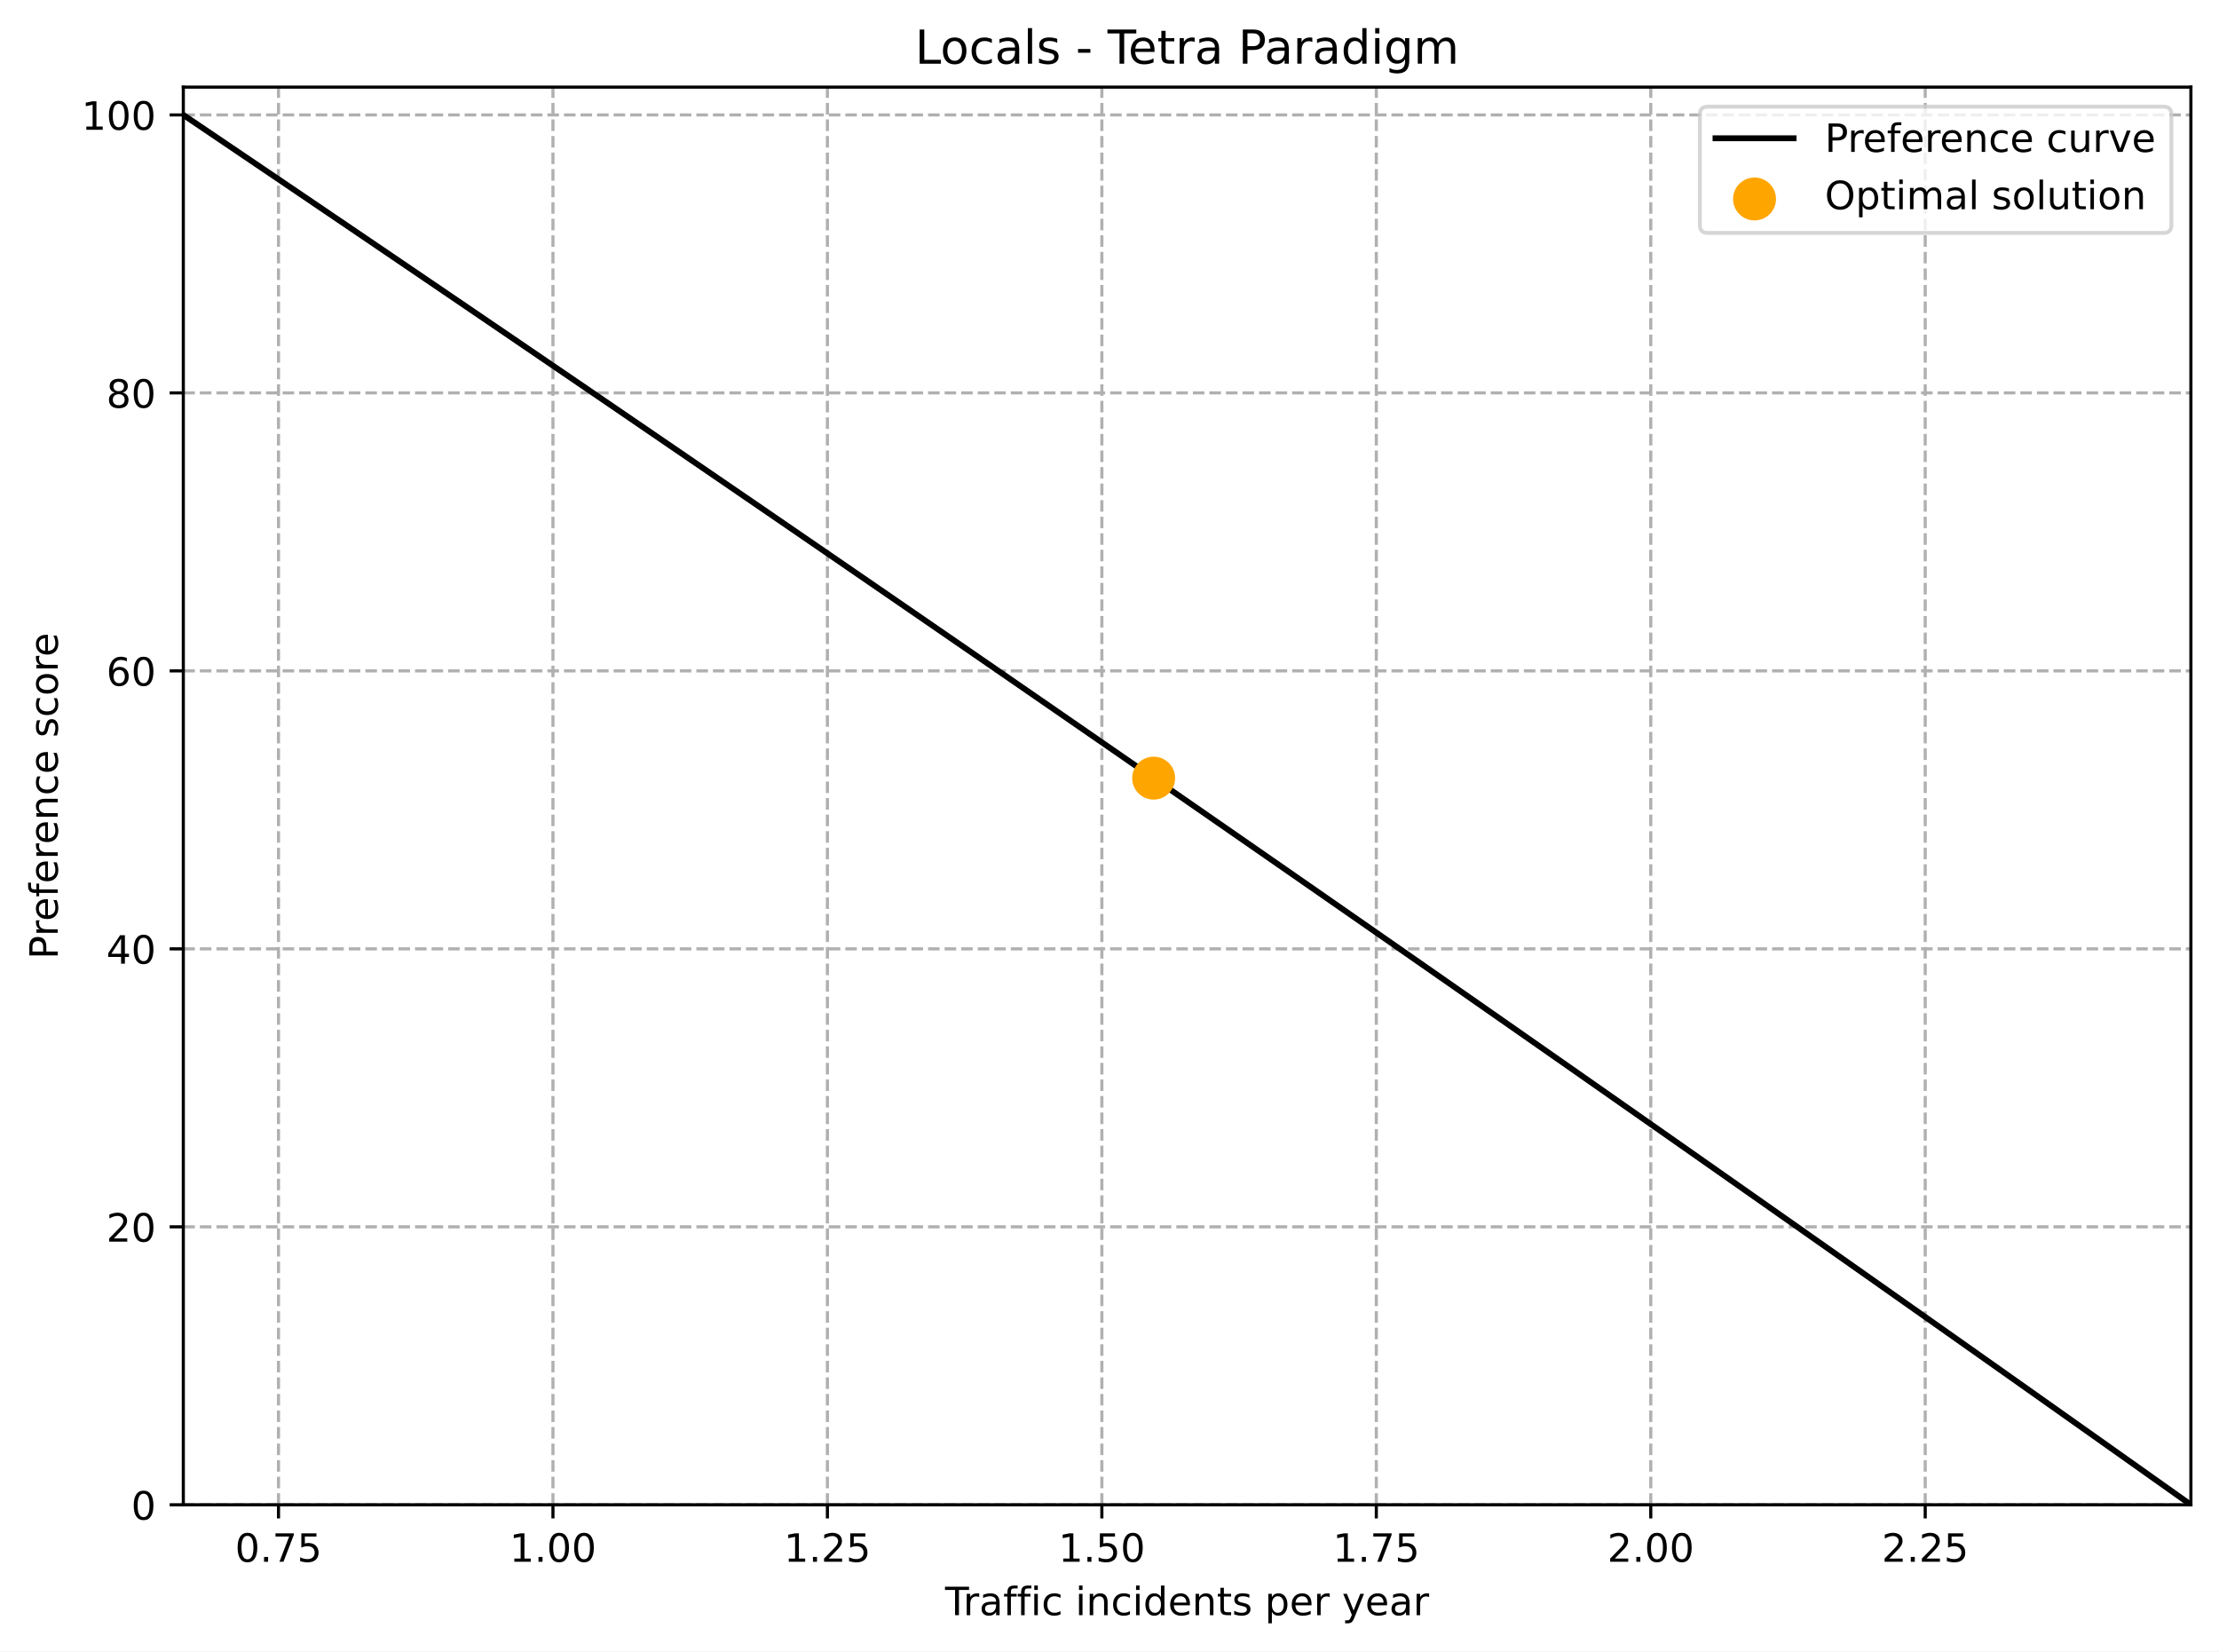
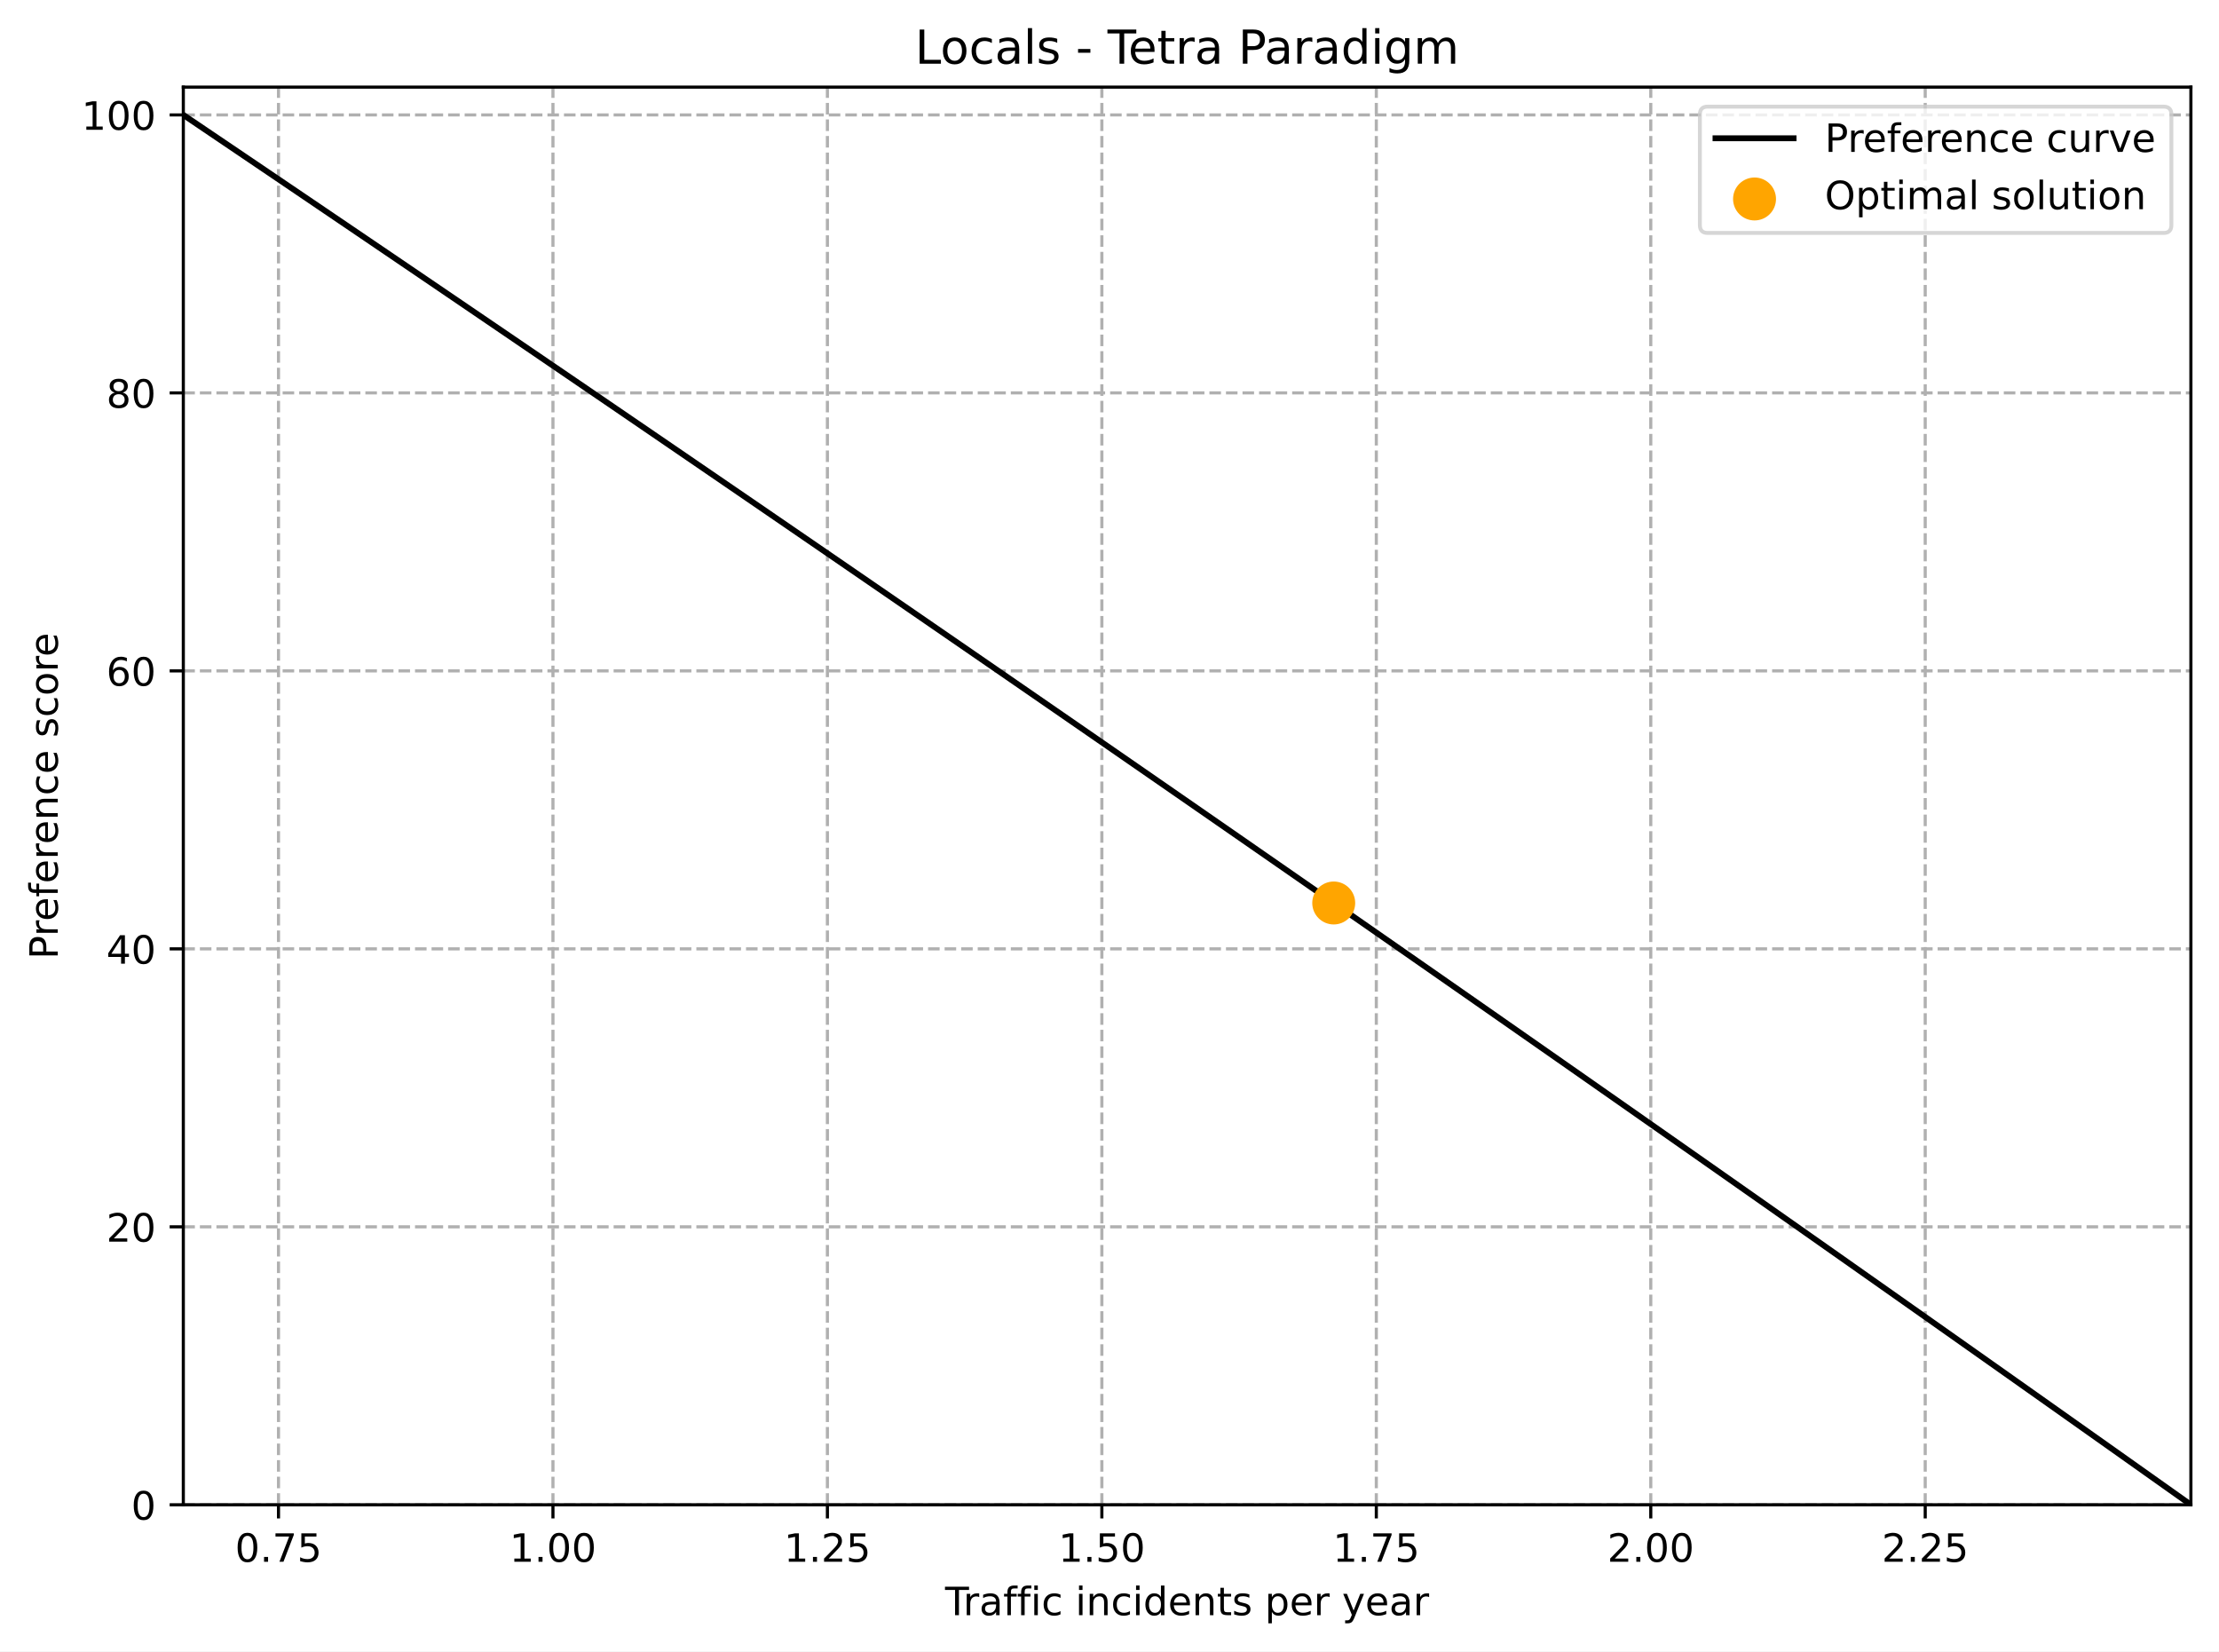
<svg xmlns="http://www.w3.org/2000/svg" xmlns:xlink="http://www.w3.org/1999/xlink" width="568.496pt" height="423.034pt" viewBox="0 0 568.496 423.034" version="1.1">
  <defs>
    <style type="text/css">*{stroke-linejoin: round; stroke-linecap: butt}</style>
  </defs>
  <g id="figure_1">
    <g id="patch_1">
      <path d="M 0 423.034  L 568.496 423.034  L 568.496 0  L 0 0  z " style="fill: #ffffff" />
    </g>
    <g id="axes_1">
      <g id="patch_2">
        <path d="M 46.966 385.478  L 561.296 385.478  L 561.296 22.318  L 46.966 22.318  z " style="fill: #ffffff" />
      </g>
      <g id="matplotlib.axis_1">
        <g id="xtick_1">
          <g id="line2d_1">
-             <path d="M 71.35 385.478  L 71.35 22.318  " clip-path="url(#pc32190f3cb)" style="fill: none; stroke-dasharray: 2.96,1.28; stroke-dashoffset: 0; stroke: #b0b0b0; stroke-width: 0.8" />
+             <path d="M 71.35 385.478  L 71.35 22.318  " clip-path="url(#p16c25f132e)" style="fill: none; stroke-dasharray: 2.96,1.28; stroke-dashoffset: 0; stroke: #b0b0b0; stroke-width: 0.8" />
          </g>
          <g id="line2d_2">
            <defs>
-               <path id="m9b06ef1025" d="M 0 0  L 0 3.5  " style="stroke: #000000; stroke-width: 0.8" />
-             </defs>
-             <g>
-               <use xlink:href="#m9b06ef1025" x="71.35" y="385.478" style="stroke: #000000; stroke-width: 0.8" />
+               <path id="m1edf167029" d="M 0 0  L 0 3.5  " style="stroke: #000000; stroke-width: 0.8" />
+             </defs>
+             <g>
+               <use xlink:href="#m1edf167029" x="71.35" y="385.478" style="stroke: #000000; stroke-width: 0.8" />
            </g>
          </g>
          <g id="text_1">
            <g transform="translate(60.21757 400.0766) scale(0.1 -0.1)">
              <defs>
                <path id="DejaVuSans-30" d="M 2034 4250  Q 1547 4250 1301 3770  Q 1056 3291 1056 2328  Q 1056 1369 1301 889  Q 1547 409 2034 409  Q 2525 409 2770 889  Q 3016 1369 3016 2328  Q 3016 3291 2770 3770  Q 2525 4250 2034 4250  z M 2034 4750  Q 2819 4750 3233 4129  Q 3647 3509 3647 2328  Q 3647 1150 3233 529  Q 2819 -91 2034 -91  Q 1250 -91 836 529  Q 422 1150 422 2328  Q 422 3509 836 4129  Q 1250 4750 2034 4750  z " transform="scale(0.015625)" />
                <path id="DejaVuSans-2e" d="M 684 794  L 1344 794  L 1344 0  L 684 0  L 684 794  z " transform="scale(0.015625)" />
                <path id="DejaVuSans-37" d="M 525 4666  L 3525 4666  L 3525 4397  L 1831 0  L 1172 0  L 2766 4134  L 525 4134  L 525 4666  z " transform="scale(0.015625)" />
                <path id="DejaVuSans-35" d="M 691 4666  L 3169 4666  L 3169 4134  L 1269 4134  L 1269 2991  Q 1406 3038 1543 3061  Q 1681 3084 1819 3084  Q 2600 3084 3056 2656  Q 3513 2228 3513 1497  Q 3513 744 3044 326  Q 2575 -91 1722 -91  Q 1428 -91 1123 -41  Q 819 9 494 109  L 494 744  Q 775 591 1075 516  Q 1375 441 1709 441  Q 2250 441 2565 725  Q 2881 1009 2881 1497  Q 2881 1984 2565 2268  Q 2250 2553 1709 2553  Q 1456 2553 1204 2497  Q 953 2441 691 2322  L 691 4666  z " transform="scale(0.015625)" />
              </defs>
              <use xlink:href="#DejaVuSans-30" />
              <use xlink:href="#DejaVuSans-2e" transform="translate(63.62305 0)" />
              <use xlink:href="#DejaVuSans-37" transform="translate(95.41016 0)" />
              <use xlink:href="#DejaVuSans-35" transform="translate(159.0332 0)" />
            </g>
          </g>
        </g>
        <g id="xtick_2">
          <g id="line2d_3">
-             <path d="M 141.664 385.478  L 141.664 22.318  " clip-path="url(#pc32190f3cb)" style="fill: none; stroke-dasharray: 2.96,1.28; stroke-dashoffset: 0; stroke: #b0b0b0; stroke-width: 0.8" />
+             <path d="M 141.664 385.478  L 141.664 22.318  " clip-path="url(#p16c25f132e)" style="fill: none; stroke-dasharray: 2.96,1.28; stroke-dashoffset: 0; stroke: #b0b0b0; stroke-width: 0.8" />
          </g>
          <g id="line2d_4">
            <g>
-               <use xlink:href="#m9b06ef1025" x="141.664" y="385.478" style="stroke: #000000; stroke-width: 0.8" />
+               <use xlink:href="#m1edf167029" x="141.664" y="385.478" style="stroke: #000000; stroke-width: 0.8" />
            </g>
          </g>
          <g id="text_2">
            <g transform="translate(130.5312 400.0766) scale(0.1 -0.1)">
              <defs>
                <path id="DejaVuSans-31" d="M 794 531  L 1825 531  L 1825 4091  L 703 3866  L 703 4441  L 1819 4666  L 2450 4666  L 2450 531  L 3481 531  L 3481 0  L 794 0  L 794 531  z " transform="scale(0.015625)" />
              </defs>
              <use xlink:href="#DejaVuSans-31" />
              <use xlink:href="#DejaVuSans-2e" transform="translate(63.62305 0)" />
              <use xlink:href="#DejaVuSans-30" transform="translate(95.41016 0)" />
              <use xlink:href="#DejaVuSans-30" transform="translate(159.0332 0)" />
            </g>
          </g>
        </g>
        <g id="xtick_3">
          <g id="line2d_5">
-             <path d="M 211.978 385.478  L 211.978 22.318  " clip-path="url(#pc32190f3cb)" style="fill: none; stroke-dasharray: 2.96,1.28; stroke-dashoffset: 0; stroke: #b0b0b0; stroke-width: 0.8" />
+             <path d="M 211.978 385.478  L 211.978 22.318  " clip-path="url(#p16c25f132e)" style="fill: none; stroke-dasharray: 2.96,1.28; stroke-dashoffset: 0; stroke: #b0b0b0; stroke-width: 0.8" />
          </g>
          <g id="line2d_6">
            <g>
-               <use xlink:href="#m9b06ef1025" x="211.978" y="385.478" style="stroke: #000000; stroke-width: 0.8" />
+               <use xlink:href="#m1edf167029" x="211.978" y="385.478" style="stroke: #000000; stroke-width: 0.8" />
            </g>
          </g>
          <g id="text_3">
            <g transform="translate(200.8448 400.0766) scale(0.1 -0.1)">
              <defs>
                <path id="DejaVuSans-32" d="M 1228 531  L 3431 531  L 3431 0  L 469 0  L 469 531  Q 828 903 1448 1529  Q 2069 2156 2228 2338  Q 2531 2678 2651 2914  Q 2772 3150 2772 3378  Q 2772 3750 2511 3984  Q 2250 4219 1831 4219  Q 1534 4219 1204 4116  Q 875 4013 500 3803  L 500 4441  Q 881 4594 1212 4672  Q 1544 4750 1819 4750  Q 2544 4750 2975 4387  Q 3406 4025 3406 3419  Q 3406 3131 3298 2873  Q 3191 2616 2906 2266  Q 2828 2175 2409 1742  Q 1991 1309 1228 531  z " transform="scale(0.015625)" />
              </defs>
              <use xlink:href="#DejaVuSans-31" />
              <use xlink:href="#DejaVuSans-2e" transform="translate(63.62305 0)" />
              <use xlink:href="#DejaVuSans-32" transform="translate(95.41016 0)" />
              <use xlink:href="#DejaVuSans-35" transform="translate(159.0332 0)" />
            </g>
          </g>
        </g>
        <g id="xtick_4">
          <g id="line2d_7">
-             <path d="M 282.291 385.478  L 282.291 22.318  " clip-path="url(#pc32190f3cb)" style="fill: none; stroke-dasharray: 2.96,1.28; stroke-dashoffset: 0; stroke: #b0b0b0; stroke-width: 0.8" />
+             <path d="M 282.291 385.478  L 282.291 22.318  " clip-path="url(#p16c25f132e)" style="fill: none; stroke-dasharray: 2.96,1.28; stroke-dashoffset: 0; stroke: #b0b0b0; stroke-width: 0.8" />
          </g>
          <g id="line2d_8">
            <g>
-               <use xlink:href="#m9b06ef1025" x="282.291" y="385.478" style="stroke: #000000; stroke-width: 0.8" />
+               <use xlink:href="#m1edf167029" x="282.291" y="385.478" style="stroke: #000000; stroke-width: 0.8" />
            </g>
          </g>
          <g id="text_4">
            <g transform="translate(271.1584 400.0766) scale(0.1 -0.1)">
              <use xlink:href="#DejaVuSans-31" />
              <use xlink:href="#DejaVuSans-2e" transform="translate(63.62305 0)" />
              <use xlink:href="#DejaVuSans-35" transform="translate(95.41016 0)" />
              <use xlink:href="#DejaVuSans-30" transform="translate(159.0332 0)" />
            </g>
          </g>
        </g>
        <g id="xtick_5">
          <g id="line2d_9">
-             <path d="M 352.605 385.478  L 352.605 22.318  " clip-path="url(#pc32190f3cb)" style="fill: none; stroke-dasharray: 2.96,1.28; stroke-dashoffset: 0; stroke: #b0b0b0; stroke-width: 0.8" />
+             <path d="M 352.605 385.478  L 352.605 22.318  " clip-path="url(#p16c25f132e)" style="fill: none; stroke-dasharray: 2.96,1.28; stroke-dashoffset: 0; stroke: #b0b0b0; stroke-width: 0.8" />
          </g>
          <g id="line2d_10">
            <g>
-               <use xlink:href="#m9b06ef1025" x="352.605" y="385.478" style="stroke: #000000; stroke-width: 0.8" />
+               <use xlink:href="#m1edf167029" x="352.605" y="385.478" style="stroke: #000000; stroke-width: 0.8" />
            </g>
          </g>
          <g id="text_5">
            <g transform="translate(341.472 400.0766) scale(0.1 -0.1)">
              <use xlink:href="#DejaVuSans-31" />
              <use xlink:href="#DejaVuSans-2e" transform="translate(63.62305 0)" />
              <use xlink:href="#DejaVuSans-37" transform="translate(95.41016 0)" />
              <use xlink:href="#DejaVuSans-35" transform="translate(159.0332 0)" />
            </g>
          </g>
        </g>
        <g id="xtick_6">
          <g id="line2d_11">
-             <path d="M 422.918 385.478  L 422.918 22.318  " clip-path="url(#pc32190f3cb)" style="fill: none; stroke-dasharray: 2.96,1.28; stroke-dashoffset: 0; stroke: #b0b0b0; stroke-width: 0.8" />
+             <path d="M 422.918 385.478  L 422.918 22.318  " clip-path="url(#p16c25f132e)" style="fill: none; stroke-dasharray: 2.96,1.28; stroke-dashoffset: 0; stroke: #b0b0b0; stroke-width: 0.8" />
          </g>
          <g id="line2d_12">
            <g>
-               <use xlink:href="#m9b06ef1025" x="422.918" y="385.478" style="stroke: #000000; stroke-width: 0.8" />
+               <use xlink:href="#m1edf167029" x="422.918" y="385.478" style="stroke: #000000; stroke-width: 0.8" />
            </g>
          </g>
          <g id="text_6">
            <g transform="translate(411.7856 400.0766) scale(0.1 -0.1)">
              <use xlink:href="#DejaVuSans-32" />
              <use xlink:href="#DejaVuSans-2e" transform="translate(63.62305 0)" />
              <use xlink:href="#DejaVuSans-30" transform="translate(95.41016 0)" />
              <use xlink:href="#DejaVuSans-30" transform="translate(159.0332 0)" />
            </g>
          </g>
        </g>
        <g id="xtick_7">
          <g id="line2d_13">
-             <path d="M 493.232 385.478  L 493.232 22.318  " clip-path="url(#pc32190f3cb)" style="fill: none; stroke-dasharray: 2.96,1.28; stroke-dashoffset: 0; stroke: #b0b0b0; stroke-width: 0.8" />
+             <path d="M 493.232 385.478  L 493.232 22.318  " clip-path="url(#p16c25f132e)" style="fill: none; stroke-dasharray: 2.96,1.28; stroke-dashoffset: 0; stroke: #b0b0b0; stroke-width: 0.8" />
          </g>
          <g id="line2d_14">
            <g>
-               <use xlink:href="#m9b06ef1025" x="493.232" y="385.478" style="stroke: #000000; stroke-width: 0.8" />
+               <use xlink:href="#m1edf167029" x="493.232" y="385.478" style="stroke: #000000; stroke-width: 0.8" />
            </g>
          </g>
          <g id="text_7">
            <g transform="translate(482.0992 400.0766) scale(0.1 -0.1)">
              <use xlink:href="#DejaVuSans-32" />
              <use xlink:href="#DejaVuSans-2e" transform="translate(63.62305 0)" />
              <use xlink:href="#DejaVuSans-32" transform="translate(95.41016 0)" />
              <use xlink:href="#DejaVuSans-35" transform="translate(159.0332 0)" />
            </g>
          </g>
        </g>
        <g id="text_8">
          <g transform="translate(242.1267 413.7547) scale(0.1 -0.1)">
            <defs>
              <path id="DejaVuSans-54" d="M -19 4666  L 3928 4666  L 3928 4134  L 2272 4134  L 2272 0  L 1638 0  L 1638 4134  L -19 4134  L -19 4666  z " transform="scale(0.015625)" />
              <path id="DejaVuSans-72" d="M 2631 2963  Q 2534 3019 2420 3045  Q 2306 3072 2169 3072  Q 1681 3072 1420 2755  Q 1159 2438 1159 1844  L 1159 0  L 581 0  L 581 3500  L 1159 3500  L 1159 2956  Q 1341 3275 1631 3429  Q 1922 3584 2338 3584  Q 2397 3584 2469 3576  Q 2541 3569 2628 3553  L 2631 2963  z " transform="scale(0.015625)" />
              <path id="DejaVuSans-61" d="M 2194 1759  Q 1497 1759 1228 1600  Q 959 1441 959 1056  Q 959 750 1161 570  Q 1363 391 1709 391  Q 2188 391 2477 730  Q 2766 1069 2766 1631  L 2766 1759  L 2194 1759  z M 3341 1997  L 3341 0  L 2766 0  L 2766 531  Q 2569 213 2275 61  Q 1981 -91 1556 -91  Q 1019 -91 701 211  Q 384 513 384 1019  Q 384 1609 779 1909  Q 1175 2209 1959 2209  L 2766 2209  L 2766 2266  Q 2766 2663 2505 2880  Q 2244 3097 1772 3097  Q 1472 3097 1187 3025  Q 903 2953 641 2809  L 641 3341  Q 956 3463 1253 3523  Q 1550 3584 1831 3584  Q 2591 3584 2966 3190  Q 3341 2797 3341 1997  z " transform="scale(0.015625)" />
              <path id="DejaVuSans-66" d="M 2375 4863  L 2375 4384  L 1825 4384  Q 1516 4384 1395 4259  Q 1275 4134 1275 3809  L 1275 3500  L 2222 3500  L 2222 3053  L 1275 3053  L 1275 0  L 697 0  L 697 3053  L 147 3053  L 147 3500  L 697 3500  L 697 3744  Q 697 4328 969 4595  Q 1241 4863 1831 4863  L 2375 4863  z " transform="scale(0.015625)" />
              <path id="DejaVuSans-69" d="M 603 3500  L 1178 3500  L 1178 0  L 603 0  L 603 3500  z M 603 4863  L 1178 4863  L 1178 4134  L 603 4134  L 603 4863  z " transform="scale(0.015625)" />
              <path id="DejaVuSans-63" d="M 3122 3366  L 3122 2828  Q 2878 2963 2633 3030  Q 2388 3097 2138 3097  Q 1578 3097 1268 2742  Q 959 2388 959 1747  Q 959 1106 1268 751  Q 1578 397 2138 397  Q 2388 397 2633 464  Q 2878 531 3122 666  L 3122 134  Q 2881 22 2623 -34  Q 2366 -91 2075 -91  Q 1284 -91 818 406  Q 353 903 353 1747  Q 353 2603 823 3093  Q 1294 3584 2113 3584  Q 2378 3584 2631 3529  Q 2884 3475 3122 3366  z " transform="scale(0.015625)" />
              <path id="DejaVuSans-20" transform="scale(0.015625)" />
              <path id="DejaVuSans-6e" d="M 3513 2113  L 3513 0  L 2938 0  L 2938 2094  Q 2938 2591 2744 2837  Q 2550 3084 2163 3084  Q 1697 3084 1428 2787  Q 1159 2491 1159 1978  L 1159 0  L 581 0  L 581 3500  L 1159 3500  L 1159 2956  Q 1366 3272 1645 3428  Q 1925 3584 2291 3584  Q 2894 3584 3203 3211  Q 3513 2838 3513 2113  z " transform="scale(0.015625)" />
              <path id="DejaVuSans-64" d="M 2906 2969  L 2906 4863  L 3481 4863  L 3481 0  L 2906 0  L 2906 525  Q 2725 213 2448 61  Q 2172 -91 1784 -91  Q 1150 -91 751 415  Q 353 922 353 1747  Q 353 2572 751 3078  Q 1150 3584 1784 3584  Q 2172 3584 2448 3432  Q 2725 3281 2906 2969  z M 947 1747  Q 947 1113 1208 752  Q 1469 391 1925 391  Q 2381 391 2643 752  Q 2906 1113 2906 1747  Q 2906 2381 2643 2742  Q 2381 3103 1925 3103  Q 1469 3103 1208 2742  Q 947 2381 947 1747  z " transform="scale(0.015625)" />
              <path id="DejaVuSans-65" d="M 3597 1894  L 3597 1613  L 953 1613  Q 991 1019 1311 708  Q 1631 397 2203 397  Q 2534 397 2845 478  Q 3156 559 3463 722  L 3463 178  Q 3153 47 2828 -22  Q 2503 -91 2169 -91  Q 1331 -91 842 396  Q 353 884 353 1716  Q 353 2575 817 3079  Q 1281 3584 2069 3584  Q 2775 3584 3186 3129  Q 3597 2675 3597 1894  z M 3022 2063  Q 3016 2534 2758 2815  Q 2500 3097 2075 3097  Q 1594 3097 1305 2825  Q 1016 2553 972 2059  L 3022 2063  z " transform="scale(0.015625)" />
              <path id="DejaVuSans-74" d="M 1172 4494  L 1172 3500  L 2356 3500  L 2356 3053  L 1172 3053  L 1172 1153  Q 1172 725 1289 603  Q 1406 481 1766 481  L 2356 481  L 2356 0  L 1766 0  Q 1100 0 847 248  Q 594 497 594 1153  L 594 3053  L 172 3053  L 172 3500  L 594 3500  L 594 4494  L 1172 4494  z " transform="scale(0.015625)" />
              <path id="DejaVuSans-73" d="M 2834 3397  L 2834 2853  Q 2591 2978 2328 3040  Q 2066 3103 1784 3103  Q 1356 3103 1142 2972  Q 928 2841 928 2578  Q 928 2378 1081 2264  Q 1234 2150 1697 2047  L 1894 2003  Q 2506 1872 2764 1633  Q 3022 1394 3022 966  Q 3022 478 2636 193  Q 2250 -91 1575 -91  Q 1294 -91 989 -36  Q 684 19 347 128  L 347 722  Q 666 556 975 473  Q 1284 391 1588 391  Q 1994 391 2212 530  Q 2431 669 2431 922  Q 2431 1156 2273 1281  Q 2116 1406 1581 1522  L 1381 1569  Q 847 1681 609 1914  Q 372 2147 372 2553  Q 372 3047 722 3315  Q 1072 3584 1716 3584  Q 2034 3584 2315 3537  Q 2597 3491 2834 3397  z " transform="scale(0.015625)" />
              <path id="DejaVuSans-70" d="M 1159 525  L 1159 -1331  L 581 -1331  L 581 3500  L 1159 3500  L 1159 2969  Q 1341 3281 1617 3432  Q 1894 3584 2278 3584  Q 2916 3584 3314 3078  Q 3713 2572 3713 1747  Q 3713 922 3314 415  Q 2916 -91 2278 -91  Q 1894 -91 1617 61  Q 1341 213 1159 525  z M 3116 1747  Q 3116 2381 2855 2742  Q 2594 3103 2138 3103  Q 1681 3103 1420 2742  Q 1159 2381 1159 1747  Q 1159 1113 1420 752  Q 1681 391 2138 391  Q 2594 391 2855 752  Q 3116 1113 3116 1747  z " transform="scale(0.015625)" />
              <path id="DejaVuSans-79" d="M 2059 -325  Q 1816 -950 1584 -1140  Q 1353 -1331 966 -1331  L 506 -1331  L 506 -850  L 844 -850  Q 1081 -850 1212 -737  Q 1344 -625 1503 -206  L 1606 56  L 191 3500  L 800 3500  L 1894 763  L 2988 3500  L 3597 3500  L 2059 -325  z " transform="scale(0.015625)" />
            </defs>
            <use xlink:href="#DejaVuSans-54" />
            <use xlink:href="#DejaVuSans-72" transform="translate(46.33398 0)" />
            <use xlink:href="#DejaVuSans-61" transform="translate(87.44727 0)" />
            <use xlink:href="#DejaVuSans-66" transform="translate(148.7266 0)" />
            <use xlink:href="#DejaVuSans-66" transform="translate(183.9316 0)" />
            <use xlink:href="#DejaVuSans-69" transform="translate(219.1367 0)" />
            <use xlink:href="#DejaVuSans-63" transform="translate(246.9199 0)" />
            <use xlink:href="#DejaVuSans-20" transform="translate(301.9004 0)" />
            <use xlink:href="#DejaVuSans-69" transform="translate(333.6875 0)" />
            <use xlink:href="#DejaVuSans-6e" transform="translate(361.4707 0)" />
            <use xlink:href="#DejaVuSans-63" transform="translate(424.8496 0)" />
            <use xlink:href="#DejaVuSans-69" transform="translate(479.8301 0)" />
            <use xlink:href="#DejaVuSans-64" transform="translate(507.6133 0)" />
            <use xlink:href="#DejaVuSans-65" transform="translate(571.0898 0)" />
            <use xlink:href="#DejaVuSans-6e" transform="translate(632.6133 0)" />
            <use xlink:href="#DejaVuSans-74" transform="translate(695.9922 0)" />
            <use xlink:href="#DejaVuSans-73" transform="translate(735.2012 0)" />
            <use xlink:href="#DejaVuSans-20" transform="translate(787.3008 0)" />
            <use xlink:href="#DejaVuSans-70" transform="translate(819.0879 0)" />
            <use xlink:href="#DejaVuSans-65" transform="translate(882.5645 0)" />
            <use xlink:href="#DejaVuSans-72" transform="translate(944.0879 0)" />
            <use xlink:href="#DejaVuSans-20" transform="translate(985.2012 0)" />
            <use xlink:href="#DejaVuSans-79" transform="translate(1016.988 0)" />
            <use xlink:href="#DejaVuSans-65" transform="translate(1076.168 0)" />
            <use xlink:href="#DejaVuSans-61" transform="translate(1137.691 0)" />
            <use xlink:href="#DejaVuSans-72" transform="translate(1198.971 0)" />
          </g>
        </g>
      </g>
      <g id="matplotlib.axis_2">
        <g id="ytick_1">
          <g id="line2d_15">
-             <path d="M 46.966 385.478  L 561.296 385.478  " clip-path="url(#pc32190f3cb)" style="fill: none; stroke-dasharray: 2.96,1.28; stroke-dashoffset: 0; stroke: #b0b0b0; stroke-width: 0.8" />
+             <path d="M 46.966 385.478  L 561.296 385.478  " clip-path="url(#p16c25f132e)" style="fill: none; stroke-dasharray: 2.96,1.28; stroke-dashoffset: 0; stroke: #b0b0b0; stroke-width: 0.8" />
          </g>
          <g id="line2d_16">
            <defs>
-               <path id="mb7659b8648" d="M 0 0  L -3.5 0  " style="stroke: #000000; stroke-width: 0.8" />
-             </defs>
-             <g>
-               <use xlink:href="#mb7659b8648" x="46.966" y="385.478" style="stroke: #000000; stroke-width: 0.8" />
+               <path id="mbab9dcbc8a" d="M 0 0  L -3.5 0  " style="stroke: #000000; stroke-width: 0.8" />
+             </defs>
+             <g>
+               <use xlink:href="#mbab9dcbc8a" x="46.966" y="385.478" style="stroke: #000000; stroke-width: 0.8" />
            </g>
          </g>
          <g id="text_9">
            <g transform="translate(33.60312 389.2773) scale(0.1 -0.1)">
              <use xlink:href="#DejaVuSans-30" />
            </g>
          </g>
        </g>
        <g id="ytick_2">
          <g id="line2d_17">
-             <path d="M 46.966 314.27  L 561.296 314.27  " clip-path="url(#pc32190f3cb)" style="fill: none; stroke-dasharray: 2.96,1.28; stroke-dashoffset: 0; stroke: #b0b0b0; stroke-width: 0.8" />
+             <path d="M 46.966 314.27  L 561.296 314.27  " clip-path="url(#p16c25f132e)" style="fill: none; stroke-dasharray: 2.96,1.28; stroke-dashoffset: 0; stroke: #b0b0b0; stroke-width: 0.8" />
          </g>
          <g id="line2d_18">
            <g>
-               <use xlink:href="#mb7659b8648" x="46.966" y="314.27" style="stroke: #000000; stroke-width: 0.8" />
+               <use xlink:href="#mbab9dcbc8a" x="46.966" y="314.27" style="stroke: #000000; stroke-width: 0.8" />
            </g>
          </g>
          <g id="text_10">
            <g transform="translate(27.24063 318.0695) scale(0.1 -0.1)">
              <use xlink:href="#DejaVuSans-32" />
              <use xlink:href="#DejaVuSans-30" transform="translate(63.62305 0)" />
            </g>
          </g>
        </g>
        <g id="ytick_3">
          <g id="line2d_19">
-             <path d="M 46.966 243.062  L 561.296 243.062  " clip-path="url(#pc32190f3cb)" style="fill: none; stroke-dasharray: 2.96,1.28; stroke-dashoffset: 0; stroke: #b0b0b0; stroke-width: 0.8" />
+             <path d="M 46.966 243.062  L 561.296 243.062  " clip-path="url(#p16c25f132e)" style="fill: none; stroke-dasharray: 2.96,1.28; stroke-dashoffset: 0; stroke: #b0b0b0; stroke-width: 0.8" />
          </g>
          <g id="line2d_20">
            <g>
-               <use xlink:href="#mb7659b8648" x="46.966" y="243.062" style="stroke: #000000; stroke-width: 0.8" />
+               <use xlink:href="#mbab9dcbc8a" x="46.966" y="243.062" style="stroke: #000000; stroke-width: 0.8" />
            </g>
          </g>
          <g id="text_11">
            <g transform="translate(27.24063 246.8617) scale(0.1 -0.1)">
              <defs>
                <path id="DejaVuSans-34" d="M 2419 4116  L 825 1625  L 2419 1625  L 2419 4116  z M 2253 4666  L 3047 4666  L 3047 1625  L 3713 1625  L 3713 1100  L 3047 1100  L 3047 0  L 2419 0  L 2419 1100  L 313 1100  L 313 1709  L 2253 4666  z " transform="scale(0.015625)" />
              </defs>
              <use xlink:href="#DejaVuSans-34" />
              <use xlink:href="#DejaVuSans-30" transform="translate(63.62305 0)" />
            </g>
          </g>
        </g>
        <g id="ytick_4">
          <g id="line2d_21">
-             <path d="M 46.966 171.855  L 561.296 171.855  " clip-path="url(#pc32190f3cb)" style="fill: none; stroke-dasharray: 2.96,1.28; stroke-dashoffset: 0; stroke: #b0b0b0; stroke-width: 0.8" />
+             <path d="M 46.966 171.855  L 561.296 171.855  " clip-path="url(#p16c25f132e)" style="fill: none; stroke-dasharray: 2.96,1.28; stroke-dashoffset: 0; stroke: #b0b0b0; stroke-width: 0.8" />
          </g>
          <g id="line2d_22">
            <g>
-               <use xlink:href="#mb7659b8648" x="46.966" y="171.855" style="stroke: #000000; stroke-width: 0.8" />
+               <use xlink:href="#mbab9dcbc8a" x="46.966" y="171.855" style="stroke: #000000; stroke-width: 0.8" />
            </g>
          </g>
          <g id="text_12">
            <g transform="translate(27.24063 175.6538) scale(0.1 -0.1)">
              <defs>
                <path id="DejaVuSans-36" d="M 2113 2584  Q 1688 2584 1439 2293  Q 1191 2003 1191 1497  Q 1191 994 1439 701  Q 1688 409 2113 409  Q 2538 409 2786 701  Q 3034 994 3034 1497  Q 3034 2003 2786 2293  Q 2538 2584 2113 2584  z M 3366 4563  L 3366 3988  Q 3128 4100 2886 4159  Q 2644 4219 2406 4219  Q 1781 4219 1451 3797  Q 1122 3375 1075 2522  Q 1259 2794 1537 2939  Q 1816 3084 2150 3084  Q 2853 3084 3261 2657  Q 3669 2231 3669 1497  Q 3669 778 3244 343  Q 2819 -91 2113 -91  Q 1303 -91 875 529  Q 447 1150 447 2328  Q 447 3434 972 4092  Q 1497 4750 2381 4750  Q 2619 4750 2861 4703  Q 3103 4656 3366 4563  z " transform="scale(0.015625)" />
              </defs>
              <use xlink:href="#DejaVuSans-36" />
              <use xlink:href="#DejaVuSans-30" transform="translate(63.62305 0)" />
            </g>
          </g>
        </g>
        <g id="ytick_5">
          <g id="line2d_23">
-             <path d="M 46.966 100.647  L 561.296 100.647  " clip-path="url(#pc32190f3cb)" style="fill: none; stroke-dasharray: 2.96,1.28; stroke-dashoffset: 0; stroke: #b0b0b0; stroke-width: 0.8" />
+             <path d="M 46.966 100.647  L 561.296 100.647  " clip-path="url(#p16c25f132e)" style="fill: none; stroke-dasharray: 2.96,1.28; stroke-dashoffset: 0; stroke: #b0b0b0; stroke-width: 0.8" />
          </g>
          <g id="line2d_24">
            <g>
-               <use xlink:href="#mb7659b8648" x="46.966" y="100.647" style="stroke: #000000; stroke-width: 0.8" />
+               <use xlink:href="#mbab9dcbc8a" x="46.966" y="100.647" style="stroke: #000000; stroke-width: 0.8" />
            </g>
          </g>
          <g id="text_13">
            <g transform="translate(27.24063 104.446) scale(0.1 -0.1)">
              <defs>
                <path id="DejaVuSans-38" d="M 2034 2216  Q 1584 2216 1326 1975  Q 1069 1734 1069 1313  Q 1069 891 1326 650  Q 1584 409 2034 409  Q 2484 409 2743 651  Q 3003 894 3003 1313  Q 3003 1734 2745 1975  Q 2488 2216 2034 2216  z M 1403 2484  Q 997 2584 770 2862  Q 544 3141 544 3541  Q 544 4100 942 4425  Q 1341 4750 2034 4750  Q 2731 4750 3128 4425  Q 3525 4100 3525 3541  Q 3525 3141 3298 2862  Q 3072 2584 2669 2484  Q 3125 2378 3379 2068  Q 3634 1759 3634 1313  Q 3634 634 3220 271  Q 2806 -91 2034 -91  Q 1263 -91 848 271  Q 434 634 434 1313  Q 434 1759 690 2068  Q 947 2378 1403 2484  z M 1172 3481  Q 1172 3119 1398 2916  Q 1625 2713 2034 2713  Q 2441 2713 2670 2916  Q 2900 3119 2900 3481  Q 2900 3844 2670 4047  Q 2441 4250 2034 4250  Q 1625 4250 1398 4047  Q 1172 3844 1172 3481  z " transform="scale(0.015625)" />
              </defs>
              <use xlink:href="#DejaVuSans-38" />
              <use xlink:href="#DejaVuSans-30" transform="translate(63.62305 0)" />
            </g>
          </g>
        </g>
        <g id="ytick_6">
          <g id="line2d_25">
-             <path d="M 46.966 29.439  L 561.296 29.439  " clip-path="url(#pc32190f3cb)" style="fill: none; stroke-dasharray: 2.96,1.28; stroke-dashoffset: 0; stroke: #b0b0b0; stroke-width: 0.8" />
+             <path d="M 46.966 29.439  L 561.296 29.439  " clip-path="url(#p16c25f132e)" style="fill: none; stroke-dasharray: 2.96,1.28; stroke-dashoffset: 0; stroke: #b0b0b0; stroke-width: 0.8" />
          </g>
          <g id="line2d_26">
            <g>
-               <use xlink:href="#mb7659b8648" x="46.966" y="29.439" style="stroke: #000000; stroke-width: 0.8" />
+               <use xlink:href="#mbab9dcbc8a" x="46.966" y="29.439" style="stroke: #000000; stroke-width: 0.8" />
            </g>
          </g>
          <g id="text_14">
            <g transform="translate(20.87813 33.23813) scale(0.1 -0.1)">
              <use xlink:href="#DejaVuSans-31" />
              <use xlink:href="#DejaVuSans-30" transform="translate(63.62305 0)" />
              <use xlink:href="#DejaVuSans-30" transform="translate(127.2461 0)" />
            </g>
          </g>
        </g>
        <g id="text_15">
          <g transform="translate(14.79844 245.7177) rotate(-90) scale(0.1 -0.1)">
            <defs>
              <path id="DejaVuSans-50" d="M 1259 4147  L 1259 2394  L 2053 2394  Q 2494 2394 2734 2622  Q 2975 2850 2975 3272  Q 2975 3691 2734 3919  Q 2494 4147 2053 4147  L 1259 4147  z M 628 4666  L 2053 4666  Q 2838 4666 3239 4311  Q 3641 3956 3641 3272  Q 3641 2581 3239 2228  Q 2838 1875 2053 1875  L 1259 1875  L 1259 0  L 628 0  L 628 4666  z " transform="scale(0.015625)" />
              <path id="DejaVuSans-6f" d="M 1959 3097  Q 1497 3097 1228 2736  Q 959 2375 959 1747  Q 959 1119 1226 758  Q 1494 397 1959 397  Q 2419 397 2687 759  Q 2956 1122 2956 1747  Q 2956 2369 2687 2733  Q 2419 3097 1959 3097  z M 1959 3584  Q 2709 3584 3137 3096  Q 3566 2609 3566 1747  Q 3566 888 3137 398  Q 2709 -91 1959 -91  Q 1206 -91 779 398  Q 353 888 353 1747  Q 353 2609 779 3096  Q 1206 3584 1959 3584  z " transform="scale(0.015625)" />
            </defs>
            <use xlink:href="#DejaVuSans-50" />
            <use xlink:href="#DejaVuSans-72" transform="translate(58.55273 0)" />
            <use xlink:href="#DejaVuSans-65" transform="translate(97.41602 0)" />
            <use xlink:href="#DejaVuSans-66" transform="translate(158.9395 0)" />
            <use xlink:href="#DejaVuSans-65" transform="translate(194.1445 0)" />
            <use xlink:href="#DejaVuSans-72" transform="translate(255.668 0)" />
            <use xlink:href="#DejaVuSans-65" transform="translate(294.5312 0)" />
            <use xlink:href="#DejaVuSans-6e" transform="translate(356.0547 0)" />
            <use xlink:href="#DejaVuSans-63" transform="translate(419.4336 0)" />
            <use xlink:href="#DejaVuSans-65" transform="translate(474.4141 0)" />
            <use xlink:href="#DejaVuSans-20" transform="translate(535.9375 0)" />
            <use xlink:href="#DejaVuSans-73" transform="translate(567.7246 0)" />
            <use xlink:href="#DejaVuSans-63" transform="translate(619.8242 0)" />
            <use xlink:href="#DejaVuSans-6f" transform="translate(674.8047 0)" />
            <use xlink:href="#DejaVuSans-72" transform="translate(735.9863 0)" />
            <use xlink:href="#DejaVuSans-65" transform="translate(774.8496 0)" />
          </g>
        </g>
      </g>
      <g id="line2d_27">
-         <path d="M 46.966 29.439  L 52.161 32.948  L 57.356 36.458  L 62.551 39.97  L 67.747 43.484  L 72.942 47  L 78.137 50.517  L 83.332 54.037  L 88.528 57.558  L 93.723 61.081  L 98.918 64.605  L 104.113 68.132  L 109.309 71.66  L 114.504 75.19  L 119.699 78.722  L 124.894 82.255  L 130.09 85.791  L 135.285 89.328  L 140.48 92.867  L 145.675 96.408  L 150.871 99.95  L 156.066 103.495  L 161.261 107.041  L 166.456 110.589  L 171.652 114.139  L 176.847 117.69  L 182.042 121.243  L 187.237 124.799  L 192.433 128.355  L 197.628 131.914  L 202.823 135.475  L 208.018 139.037  L 213.214 142.601  L 218.409 146.167  L 223.604 149.735  L 228.799 153.304  L 233.995 156.876  L 239.19 160.449  L 244.385 164.024  L 249.58 167.601  L 254.776 171.179  L 259.971 174.759  L 265.166 178.342  L 270.361 181.926  L 275.557 185.511  L 280.752 189.099  L 285.947 192.689  L 291.142 196.28  L 296.338 199.873  L 301.533 203.468  L 306.728 207.064  L 311.924 210.663  L 317.119 214.263  L 322.314 217.865  L 327.509 221.468  L 332.705 225.074  L 337.9 228.681  L 343.095 232.29  L 348.29 235.901  L 353.486 239.513  L 358.681 243.128  L 363.876 246.744  L 369.071 250.362  L 374.267 253.981  L 379.462 257.603  L 384.657 261.226  L 389.852 264.851  L 395.048 268.478  L 400.243 272.106  L 405.438 275.737  L 410.633 279.369  L 415.829 283.003  L 421.024 286.638  L 426.219 290.276  L 431.414 293.915  L 436.61 297.556  L 441.805 301.199  L 447 304.844  L 452.195 308.49  L 457.391 312.138  L 462.586 315.788  L 467.781 319.44  L 472.976 323.093  L 478.172 326.749  L 483.367 330.406  L 488.562 334.065  L 493.757 337.726  L 498.953 341.388  L 504.148 345.052  L 509.343 348.718  L 514.538 352.386  L 519.734 356.056  L 524.929 359.727  L 530.124 363.401  L 535.319 367.076  L 540.515 370.753  L 545.71 374.431  L 550.905 378.112  L 556.1 381.794  L 561.296 385.478  " clip-path="url(#pc32190f3cb)" style="fill: none; stroke: #000000; stroke-width: 1.5; stroke-linecap: square" />
+         <path d="M 46.966 29.439  L 52.161 32.948  L 57.356 36.458  L 62.551 39.97  L 67.747 43.484  L 72.942 47  L 78.137 50.517  L 83.332 54.037  L 88.528 57.558  L 93.723 61.081  L 98.918 64.605  L 104.113 68.132  L 109.309 71.66  L 114.504 75.19  L 119.699 78.722  L 124.894 82.255  L 130.09 85.791  L 135.285 89.328  L 140.48 92.867  L 145.675 96.408  L 150.871 99.95  L 156.066 103.495  L 161.261 107.041  L 166.456 110.589  L 171.652 114.139  L 176.847 117.69  L 182.042 121.243  L 187.237 124.799  L 192.433 128.355  L 197.628 131.914  L 202.823 135.475  L 208.018 139.037  L 213.214 142.601  L 218.409 146.167  L 223.604 149.735  L 228.799 153.304  L 233.995 156.876  L 239.19 160.449  L 244.385 164.024  L 249.58 167.601  L 254.776 171.179  L 259.971 174.759  L 265.166 178.342  L 270.361 181.926  L 275.557 185.511  L 280.752 189.099  L 285.947 192.689  L 291.142 196.28  L 296.338 199.873  L 301.533 203.468  L 306.728 207.064  L 311.924 210.663  L 317.119 214.263  L 322.314 217.865  L 327.509 221.468  L 332.705 225.074  L 337.9 228.681  L 343.095 232.29  L 348.29 235.901  L 353.486 239.513  L 358.681 243.128  L 363.876 246.744  L 369.071 250.362  L 374.267 253.981  L 379.462 257.603  L 384.657 261.226  L 389.852 264.851  L 395.048 268.478  L 400.243 272.106  L 405.438 275.737  L 410.633 279.369  L 415.829 283.003  L 421.024 286.638  L 426.219 290.276  L 431.414 293.915  L 436.61 297.556  L 441.805 301.199  L 447 304.844  L 452.195 308.49  L 457.391 312.138  L 462.586 315.788  L 467.781 319.44  L 472.976 323.093  L 478.172 326.749  L 483.367 330.406  L 488.562 334.065  L 493.757 337.726  L 498.953 341.388  L 504.148 345.052  L 509.343 348.718  L 514.538 352.386  L 519.734 356.056  L 524.929 359.727  L 530.124 363.401  L 535.319 367.076  L 540.515 370.753  L 545.71 374.431  L 550.905 378.112  L 556.1 381.794  L 561.296 385.478  " clip-path="url(#p16c25f132e)" style="fill: none; stroke: #000000; stroke-width: 1.5; stroke-linecap: square" />
      </g>
      <g id="patch_3">
        <path d="M 46.966 385.478  L 46.966 22.318  " style="fill: none; stroke: #000000; stroke-width: 0.8; stroke-linejoin: miter; stroke-linecap: square" />
      </g>
      <g id="patch_4">
        <path d="M 561.296 385.478  L 561.296 22.318  " style="fill: none; stroke: #000000; stroke-width: 0.8; stroke-linejoin: miter; stroke-linecap: square" />
      </g>
      <g id="patch_5">
        <path d="M 46.966 385.478  L 561.296 385.478  " style="fill: none; stroke: #000000; stroke-width: 0.8; stroke-linejoin: miter; stroke-linecap: square" />
      </g>
      <g id="patch_6">
        <path d="M 46.966 22.318  L 561.296 22.318  " style="fill: none; stroke: #000000; stroke-width: 0.8; stroke-linejoin: miter; stroke-linecap: square" />
      </g>
      <g id="text_16">
        <g transform="translate(234.4378 16.31812) scale(0.12 -0.12)">
          <defs>
            <path id="DejaVuSans-4c" d="M 628 4666  L 1259 4666  L 1259 531  L 3531 531  L 3531 0  L 628 0  L 628 4666  z " transform="scale(0.015625)" />
            <path id="DejaVuSans-6c" d="M 603 4863  L 1178 4863  L 1178 0  L 603 0  L 603 4863  z " transform="scale(0.015625)" />
            <path id="DejaVuSans-2d" d="M 313 2009  L 1997 2009  L 1997 1497  L 313 1497  L 313 2009  z " transform="scale(0.015625)" />
            <path id="DejaVuSans-67" d="M 2906 1791  Q 2906 2416 2648 2759  Q 2391 3103 1925 3103  Q 1463 3103 1205 2759  Q 947 2416 947 1791  Q 947 1169 1205 825  Q 1463 481 1925 481  Q 2391 481 2648 825  Q 2906 1169 2906 1791  z M 3481 434  Q 3481 -459 3084 -895  Q 2688 -1331 1869 -1331  Q 1566 -1331 1297 -1286  Q 1028 -1241 775 -1147  L 775 -588  Q 1028 -725 1275 -790  Q 1522 -856 1778 -856  Q 2344 -856 2625 -561  Q 2906 -266 2906 331  L 2906 616  Q 2728 306 2450 153  Q 2172 0 1784 0  Q 1141 0 747 490  Q 353 981 353 1791  Q 353 2603 747 3093  Q 1141 3584 1784 3584  Q 2172 3584 2450 3431  Q 2728 3278 2906 2969  L 2906 3500  L 3481 3500  L 3481 434  z " transform="scale(0.015625)" />
            <path id="DejaVuSans-6d" d="M 3328 2828  Q 3544 3216 3844 3400  Q 4144 3584 4550 3584  Q 5097 3584 5394 3201  Q 5691 2819 5691 2113  L 5691 0  L 5113 0  L 5113 2094  Q 5113 2597 4934 2840  Q 4756 3084 4391 3084  Q 3944 3084 3684 2787  Q 3425 2491 3425 1978  L 3425 0  L 2847 0  L 2847 2094  Q 2847 2600 2669 2842  Q 2491 3084 2119 3084  Q 1678 3084 1418 2786  Q 1159 2488 1159 1978  L 1159 0  L 581 0  L 581 3500  L 1159 3500  L 1159 2956  Q 1356 3278 1631 3431  Q 1906 3584 2284 3584  Q 2666 3584 2933 3390  Q 3200 3197 3328 2828  z " transform="scale(0.015625)" />
          </defs>
          <use xlink:href="#DejaVuSans-4c" />
          <use xlink:href="#DejaVuSans-6f" transform="translate(53.96289 0)" />
          <use xlink:href="#DejaVuSans-63" transform="translate(115.1445 0)" />
          <use xlink:href="#DejaVuSans-61" transform="translate(170.125 0)" />
          <use xlink:href="#DejaVuSans-6c" transform="translate(231.4043 0)" />
          <use xlink:href="#DejaVuSans-73" transform="translate(259.1875 0)" />
          <use xlink:href="#DejaVuSans-20" transform="translate(311.2871 0)" />
          <use xlink:href="#DejaVuSans-2d" transform="translate(343.0742 0)" />
          <use xlink:href="#DejaVuSans-20" transform="translate(379.1582 0)" />
          <use xlink:href="#DejaVuSans-54" transform="translate(410.9453 0)" />
          <use xlink:href="#DejaVuSans-65" transform="translate(455.0293 0)" />
          <use xlink:href="#DejaVuSans-74" transform="translate(516.5527 0)" />
          <use xlink:href="#DejaVuSans-72" transform="translate(555.7617 0)" />
          <use xlink:href="#DejaVuSans-61" transform="translate(596.875 0)" />
          <use xlink:href="#DejaVuSans-20" transform="translate(658.1543 0)" />
          <use xlink:href="#DejaVuSans-50" transform="translate(689.9414 0)" />
          <use xlink:href="#DejaVuSans-61" transform="translate(745.7441 0)" />
          <use xlink:href="#DejaVuSans-72" transform="translate(807.0234 0)" />
          <use xlink:href="#DejaVuSans-61" transform="translate(848.1367 0)" />
          <use xlink:href="#DejaVuSans-64" transform="translate(909.416 0)" />
          <use xlink:href="#DejaVuSans-69" transform="translate(972.8926 0)" />
          <use xlink:href="#DejaVuSans-67" transform="translate(1000.676 0)" />
          <use xlink:href="#DejaVuSans-6d" transform="translate(1064.152 0)" />
        </g>
      </g>
      <g id="PathCollection_1">
        <defs>
-           <path id="m14690d9dc6" d="M 0 5  C 1.326 5 2.598 4.473 3.536 3.536  C 4.473 2.598 5 1.326 5 0  C 5 -1.326 4.473 -2.598 3.536 -3.536  C 2.598 -4.473 1.326 -5 0 -5  C -1.326 -5 -2.598 -4.473 -3.536 -3.536  C -4.473 -2.598 -5 -1.326 -5 0  C -5 1.326 -4.473 2.598 -3.536 3.536  C -2.598 4.473 -1.326 5 0 5  z " style="stroke: #ffa500" />
+           <path id="m415bd28397" d="M 0 5  C 1.326 5 2.598 4.473 3.536 3.536  C 4.473 2.598 5 1.326 5 0  C 5 -1.326 4.473 -2.598 3.536 -3.536  C 2.598 -4.473 1.326 -5 0 -5  C -1.326 -5 -2.598 -4.473 -3.536 -3.536  C -4.473 -2.598 -5 -1.326 -5 0  C -5 1.326 -4.473 2.598 -3.536 3.536  C -2.598 4.473 -1.326 5 0 5  z " style="stroke: #ffa500" />
        </defs>
-         <g clip-path="url(#pc32190f3cb)">
-           <use xlink:href="#m14690d9dc6" x="295.556" y="199.332" style="fill: #ffa500; stroke: #ffa500" />
+         <g clip-path="url(#p16c25f132e)">
+           <use xlink:href="#m415bd28397" x="341.693" y="231.316" style="fill: #ffa500; stroke: #ffa500" />
        </g>
      </g>
      <g id="legend_1">
        <g id="patch_7">
          <path d="M 437.503 59.674  L 554.296 59.674  Q 556.296 59.674 556.296 57.674  L 556.296 29.318  Q 556.296 27.318 554.296 27.318  L 437.503 27.318  Q 435.503 27.318 435.503 29.318  L 435.503 57.674  Q 435.503 59.674 437.503 59.674  z " style="fill: #ffffff; opacity: 0.8; stroke: #cccccc; stroke-linejoin: miter" />
        </g>
        <g id="line2d_28">
          <path d="M 439.503 35.417  L 449.503 35.417  L 459.503 35.417  " style="fill: none; stroke: #000000; stroke-width: 1.5; stroke-linecap: square" />
        </g>
        <g id="text_17">
          <g transform="translate(467.5034 38.91656) scale(0.1 -0.1)">
            <defs>
              <path id="DejaVuSans-75" d="M 544 1381  L 544 3500  L 1119 3500  L 1119 1403  Q 1119 906 1312 657  Q 1506 409 1894 409  Q 2359 409 2629 706  Q 2900 1003 2900 1516  L 2900 3500  L 3475 3500  L 3475 0  L 2900 0  L 2900 538  Q 2691 219 2414 64  Q 2138 -91 1772 -91  Q 1169 -91 856 284  Q 544 659 544 1381  z M 1991 3584  L 1991 3584  z " transform="scale(0.015625)" />
              <path id="DejaVuSans-76" d="M 191 3500  L 800 3500  L 1894 563  L 2988 3500  L 3597 3500  L 2284 0  L 1503 0  L 191 3500  z " transform="scale(0.015625)" />
            </defs>
            <use xlink:href="#DejaVuSans-50" />
            <use xlink:href="#DejaVuSans-72" transform="translate(58.55273 0)" />
            <use xlink:href="#DejaVuSans-65" transform="translate(97.41602 0)" />
            <use xlink:href="#DejaVuSans-66" transform="translate(158.9395 0)" />
            <use xlink:href="#DejaVuSans-65" transform="translate(194.1445 0)" />
            <use xlink:href="#DejaVuSans-72" transform="translate(255.668 0)" />
            <use xlink:href="#DejaVuSans-65" transform="translate(294.5312 0)" />
            <use xlink:href="#DejaVuSans-6e" transform="translate(356.0547 0)" />
            <use xlink:href="#DejaVuSans-63" transform="translate(419.4336 0)" />
            <use xlink:href="#DejaVuSans-65" transform="translate(474.4141 0)" />
            <use xlink:href="#DejaVuSans-20" transform="translate(535.9375 0)" />
            <use xlink:href="#DejaVuSans-63" transform="translate(567.7246 0)" />
            <use xlink:href="#DejaVuSans-75" transform="translate(622.7051 0)" />
            <use xlink:href="#DejaVuSans-72" transform="translate(686.084 0)" />
            <use xlink:href="#DejaVuSans-76" transform="translate(727.1973 0)" />
            <use xlink:href="#DejaVuSans-65" transform="translate(786.377 0)" />
          </g>
        </g>
        <g id="PathCollection_2">
          <g>
-             <use xlink:href="#m14690d9dc6" x="449.503" y="50.97" style="fill: #ffa500; stroke: #ffa500" />
+             <use xlink:href="#m415bd28397" x="449.503" y="50.97" style="fill: #ffa500; stroke: #ffa500" />
          </g>
        </g>
        <g id="text_18">
          <g transform="translate(467.5034 53.59469) scale(0.1 -0.1)">
            <defs>
              <path id="DejaVuSans-4f" d="M 2522 4238  Q 1834 4238 1429 3725  Q 1025 3213 1025 2328  Q 1025 1447 1429 934  Q 1834 422 2522 422  Q 3209 422 3611 934  Q 4013 1447 4013 2328  Q 4013 3213 3611 3725  Q 3209 4238 2522 4238  z M 2522 4750  Q 3503 4750 4090 4092  Q 4678 3434 4678 2328  Q 4678 1225 4090 567  Q 3503 -91 2522 -91  Q 1538 -91 948 565  Q 359 1222 359 2328  Q 359 3434 948 4092  Q 1538 4750 2522 4750  z " transform="scale(0.015625)" />
            </defs>
            <use xlink:href="#DejaVuSans-4f" />
            <use xlink:href="#DejaVuSans-70" transform="translate(78.71094 0)" />
            <use xlink:href="#DejaVuSans-74" transform="translate(142.1875 0)" />
            <use xlink:href="#DejaVuSans-69" transform="translate(181.3965 0)" />
            <use xlink:href="#DejaVuSans-6d" transform="translate(209.1797 0)" />
            <use xlink:href="#DejaVuSans-61" transform="translate(306.5918 0)" />
            <use xlink:href="#DejaVuSans-6c" transform="translate(367.8711 0)" />
            <use xlink:href="#DejaVuSans-20" transform="translate(395.6543 0)" />
            <use xlink:href="#DejaVuSans-73" transform="translate(427.4414 0)" />
            <use xlink:href="#DejaVuSans-6f" transform="translate(479.541 0)" />
            <use xlink:href="#DejaVuSans-6c" transform="translate(540.7227 0)" />
            <use xlink:href="#DejaVuSans-75" transform="translate(568.5059 0)" />
            <use xlink:href="#DejaVuSans-74" transform="translate(631.8848 0)" />
            <use xlink:href="#DejaVuSans-69" transform="translate(671.0938 0)" />
            <use xlink:href="#DejaVuSans-6f" transform="translate(698.877 0)" />
            <use xlink:href="#DejaVuSans-6e" transform="translate(760.0586 0)" />
          </g>
        </g>
      </g>
    </g>
  </g>
  <defs>
-     <clipPath id="pc32190f3cb">
+     <clipPath id="p16c25f132e">
      <rect x="46.966" y="22.318" width="514.33" height="363.16" />
    </clipPath>
  </defs>
</svg>
